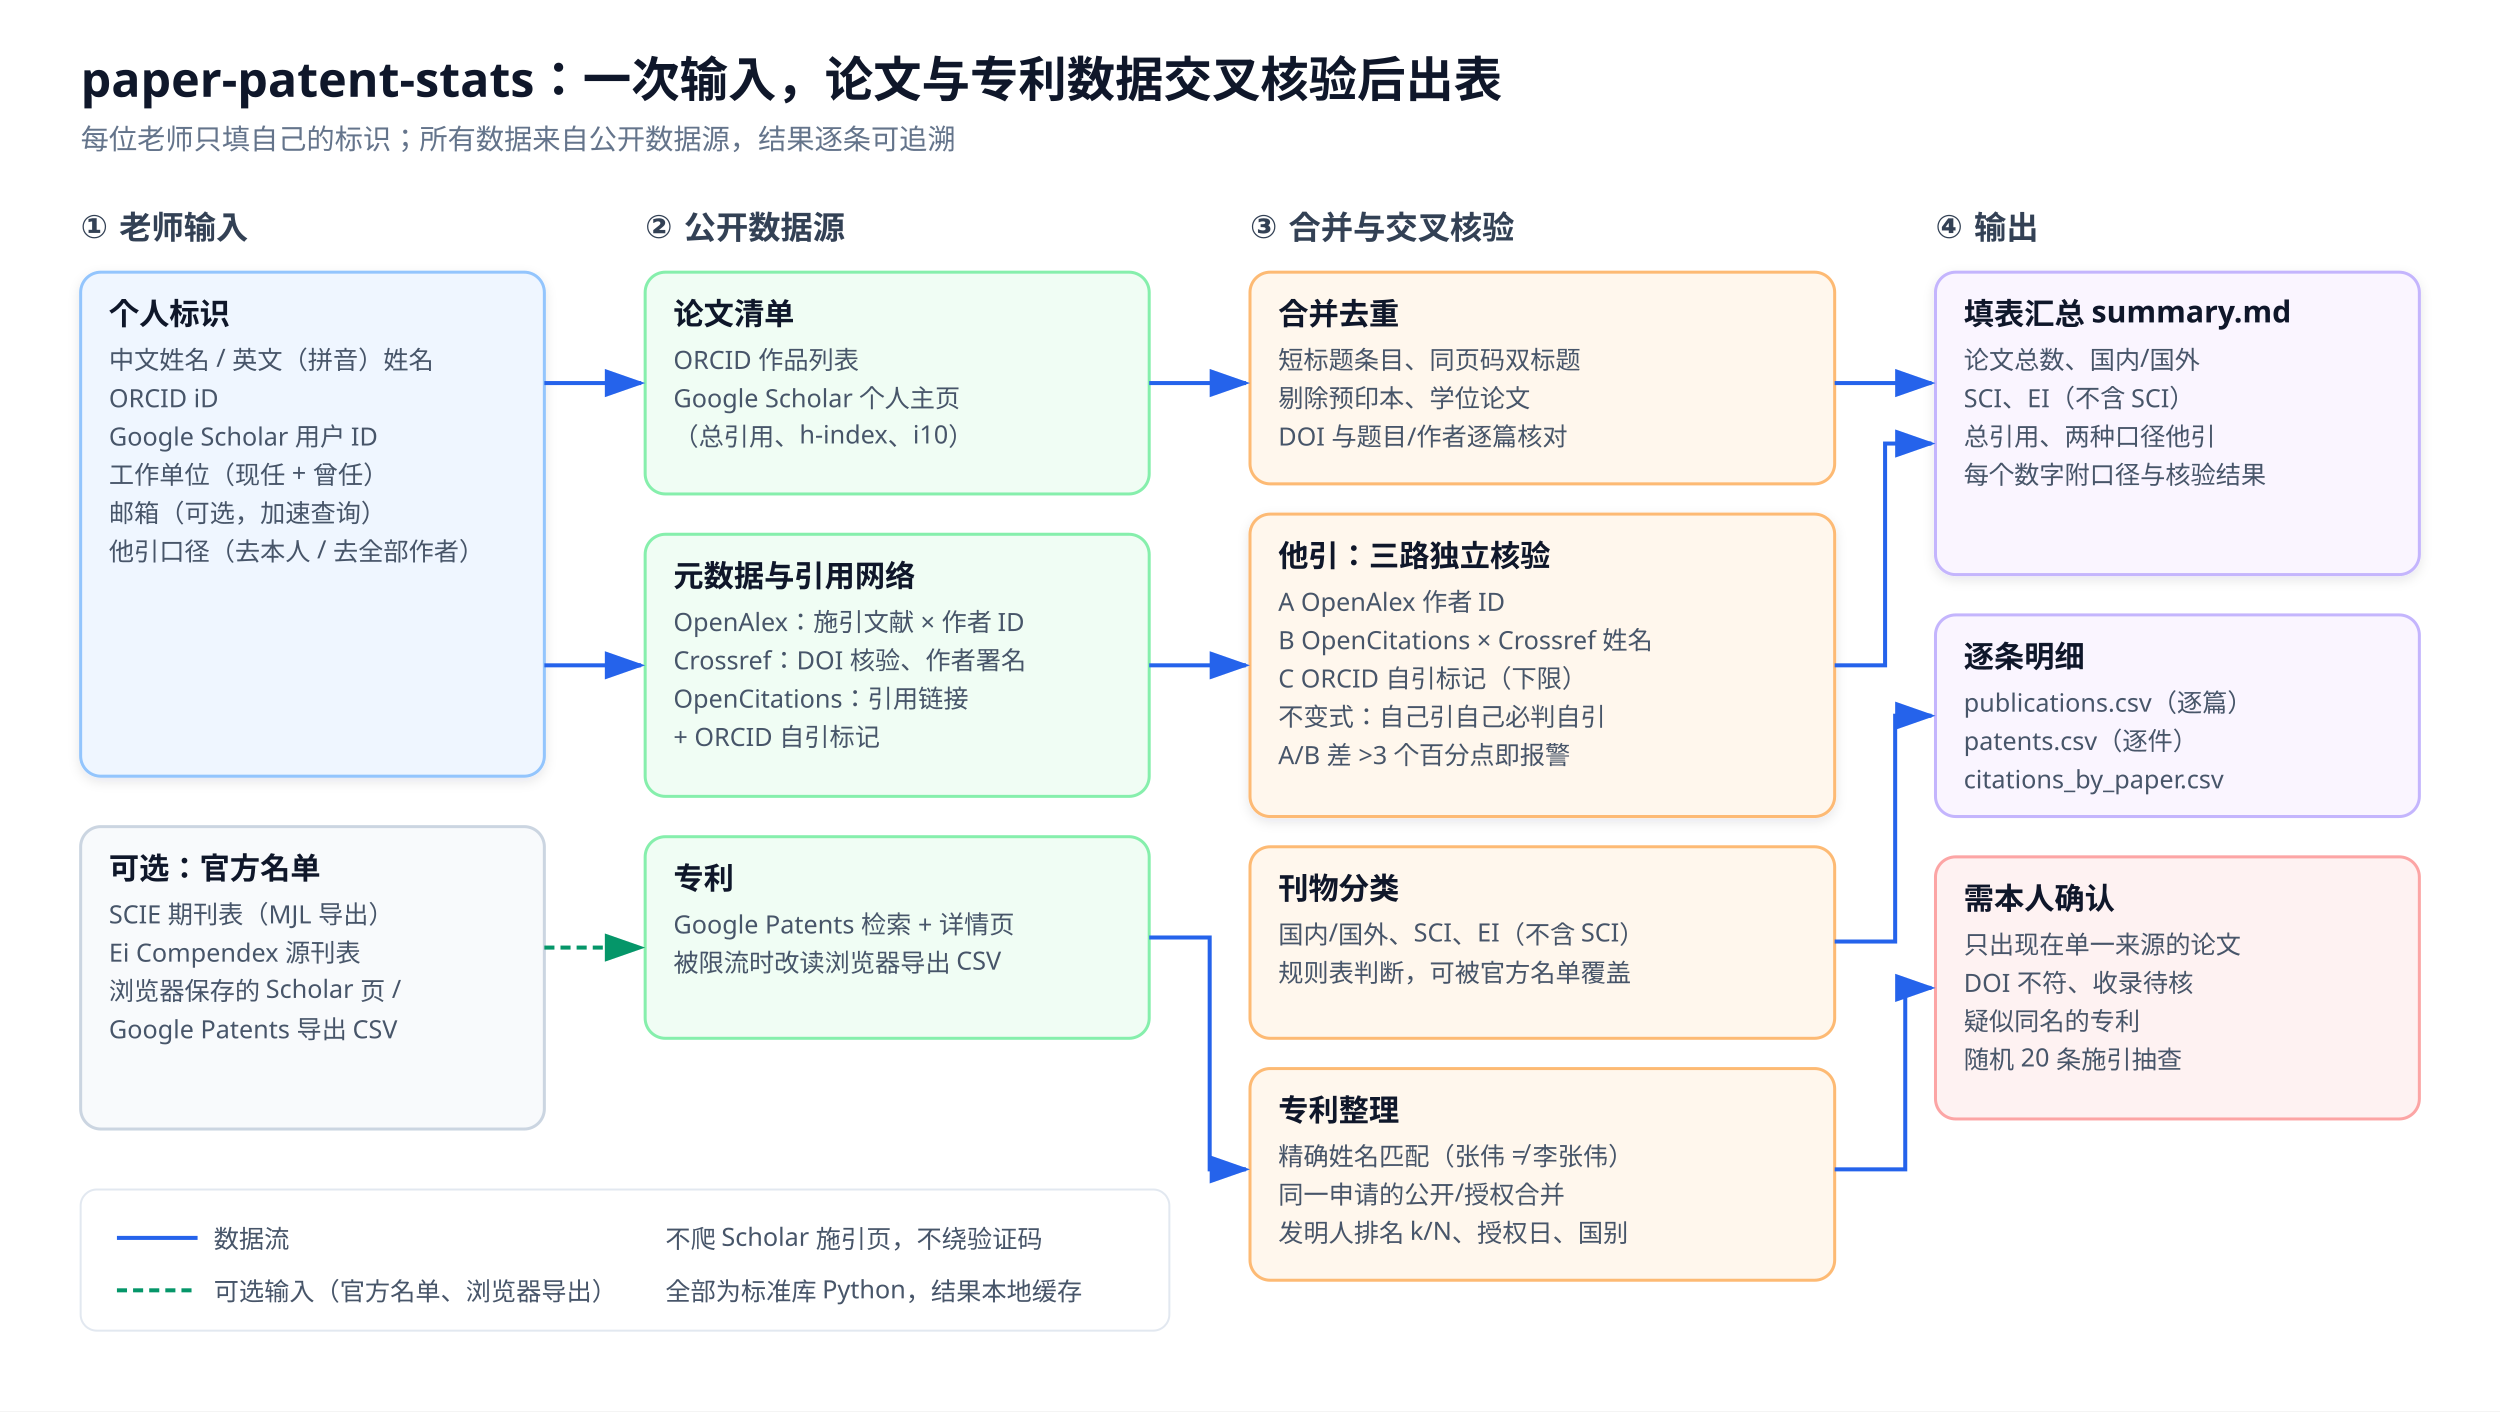
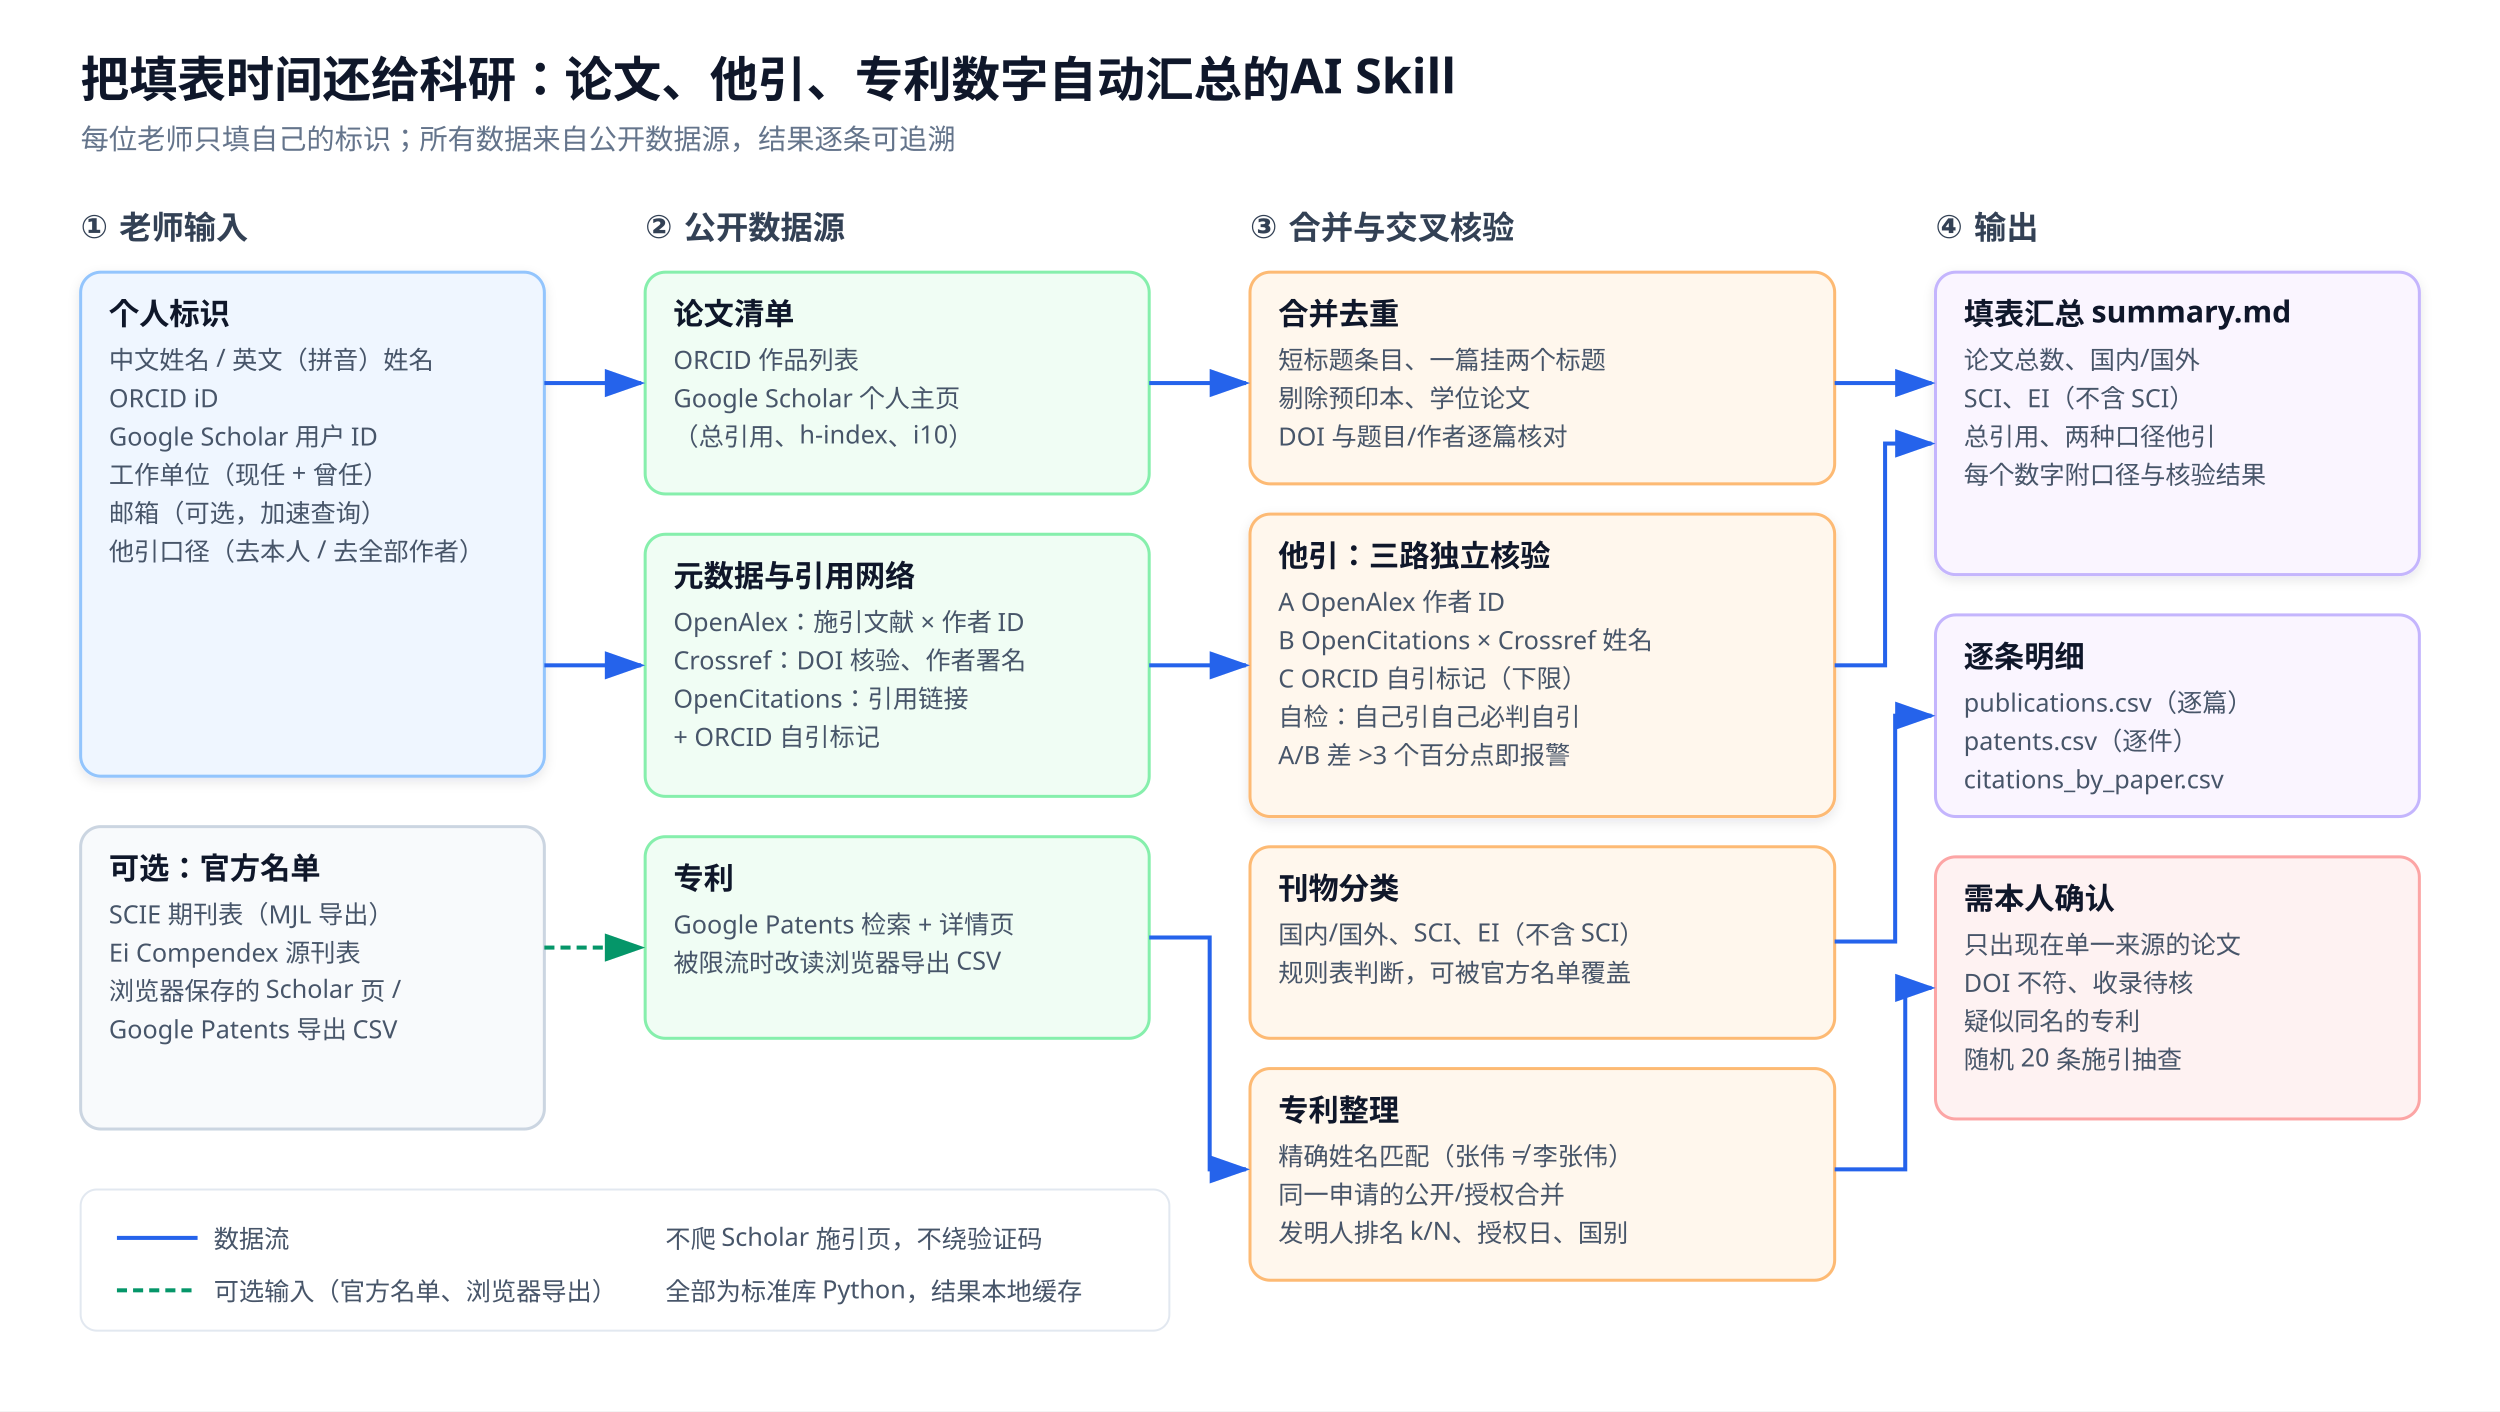
<svg xmlns="http://www.w3.org/2000/svg" viewBox="0 0 1240 700" width="1240" height="700">
  <defs>
    <marker id="ar" markerWidth="10" markerHeight="7" refX="9" refY="3.5" orient="auto">
      <polygon points="0 0, 10 3.5, 0 7" fill="#2563eb" />
    </marker>
    <marker id="ag" markerWidth="10" markerHeight="7" refX="9" refY="3.5" orient="auto">
      <polygon points="0 0, 10 3.5, 0 7" fill="#059669" />
    </marker>
    <filter id="sh" x="-10%" y="-10%" width="120%" height="130%">
      <feDropShadow dx="0" dy="2" stdDeviation="3" flood-color="#0f172a" flood-opacity="0.10" />
    </filter>
    <style>text{font-family:"Microsoft YaHei","微软雅黑",sans-serif;fill:#0f172a}.t{font-size:15px;font-weight:700}.s{font-size:12.5px;fill:#475569}.h{font-size:16px;font-weight:700;fill:#334155}.title{font-size:24px;font-weight:700}.sub{font-size:14px;fill:#64748b}</style>
  </defs>
  <rect width="1240" height="700" fill="#ffffff" />
-   <text x="40" y="48" class="title">paper-patent-stats：一次输入，论文与专利数据交叉核验后出表</text>
+   <text x="40" y="48" class="title">把填表时间还给科研：论文、他引、专利数字自动汇总的AI Skill</text>
  <text x="40" y="74" class="sub">每位老师只填自己的标识；所有数据来自公开数据源，结果逐条可追溯</text>
  <text x="40" y="118" class="h">① 老师输入</text>
  <text x="320" y="118" class="h">② 公开数据源</text>
  <text x="620" y="118" class="h">③ 合并与交叉核验</text>
  <text x="960" y="118" class="h">④ 输出</text>
  <rect x="40" y="135" width="230" height="250" rx="10" fill="#eff6ff" stroke="#93c5fd" stroke-width="1.5" filter="url(#sh)" />
  <text x="54" y="161" class="t">个人标识</text>
  <text x="54" y="183" class="s">中文姓名 / 英文（拼音）姓名</text>
  <text x="54" y="202" class="s">ORCID iD</text>
  <text x="54" y="221" class="s">Google Scholar 用户 ID</text>
  <text x="54" y="240" class="s">工作单位（现任 + 曾任）</text>
  <text x="54" y="259" class="s">邮箱（可选，加速查询）</text>
  <text x="54" y="278" class="s">他引口径（去本人 / 去全部作者）</text>
  <rect x="40" y="410" width="230" height="150" rx="10" fill="#f8fafc" stroke="#cbd5e1" stroke-width="1.5" />
  <text x="54" y="436" class="t">可选：官方名单</text>
  <text x="54" y="458" class="s">SCIE 期刊表（MJL 导出）</text>
  <text x="54" y="477" class="s">Ei Compendex 源刊表</text>
  <text x="54" y="496" class="s">浏览器保存的 Scholar 页 /</text>
  <text x="54" y="515" class="s">Google Patents 导出 CSV</text>
  <rect x="320" y="135" width="250" height="110" rx="10" fill="#f0fdf4" stroke="#86efac" stroke-width="1.5" />
  <text x="334" y="161" class="t">论文清单</text>
  <text x="334" y="183" class="s">ORCID 作品列表</text>
  <text x="334" y="202" class="s">Google Scholar 个人主页</text>
  <text x="334" y="221" class="s">（总引用、h-index、i10）</text>
  <rect x="320" y="265" width="250" height="130" rx="10" fill="#f0fdf4" stroke="#86efac" stroke-width="1.5" />
  <text x="334" y="291" class="t">元数据与引用网络</text>
  <text x="334" y="313" class="s">OpenAlex：施引文献 × 作者 ID</text>
  <text x="334" y="332" class="s">Crossref：DOI 核验、作者署名</text>
  <text x="334" y="351" class="s">OpenCitations：引用链接</text>
  <text x="334" y="370" class="s">  + ORCID 自引标记</text>
  <rect x="320" y="415" width="250" height="100" rx="10" fill="#f0fdf4" stroke="#86efac" stroke-width="1.5" />
  <text x="334" y="441" class="t">专利</text>
  <text x="334" y="463" class="s">Google Patents 检索 + 详情页</text>
  <text x="334" y="482" class="s">被限流时改读浏览器导出 CSV</text>
  <rect x="620" y="135" width="290" height="105" rx="10" fill="#fff7ed" stroke="#fdba74" stroke-width="1.5" />
  <text x="634" y="161" class="t">合并去重</text>
-   <text x="634" y="183" class="s">短标题条目、同页码双标题</text>
+   <text x="634" y="183" class="s">短标题条目、一篇挂两个标题</text>
  <text x="634" y="202" class="s">剔除预印本、学位论文</text>
  <text x="634" y="221" class="s">DOI 与题目/作者逐篇核对</text>
  <rect x="620" y="255" width="290" height="150" rx="10" fill="#fff7ed" stroke="#fdba74" stroke-width="1.5" filter="url(#sh)" />
  <text x="634" y="281" class="t">他引：三路独立核验</text>
  <text x="634" y="303" class="s">A  OpenAlex 作者 ID</text>
  <text x="634" y="322" class="s">B  OpenCitations × Crossref 姓名</text>
  <text x="634" y="341" class="s">C  ORCID 自引标记（下限）</text>
-   <text x="634" y="360" class="s">不变式：自己引自己必判自引</text>
+   <text x="634" y="360" class="s">自检：自己引自己必判自引</text>
  <text x="634" y="379" class="s">A/B 差 &gt;3 个百分点即报警</text>
  <rect x="620" y="420" width="290" height="95" rx="10" fill="#fff7ed" stroke="#fdba74" stroke-width="1.5" />
  <text x="634" y="446" class="t">刊物分类</text>
  <text x="634" y="468" class="s">国内/国外、SCI、EI（不含 SCI）</text>
  <text x="634" y="487" class="s">规则表判断，可被官方名单覆盖</text>
  <rect x="620" y="530" width="290" height="105" rx="10" fill="#fff7ed" stroke="#fdba74" stroke-width="1.5" />
  <text x="634" y="556" class="t">专利整理</text>
  <text x="634" y="578" class="s">精确姓名匹配（张伟 ≠ 李张伟）</text>
  <text x="634" y="597" class="s">同一申请的公开/授权合并</text>
  <text x="634" y="616" class="s">发明人排名 k/N、授权日、国别</text>
  <rect x="960" y="135" width="240" height="150" rx="10" fill="#faf5ff" stroke="#c4b5fd" stroke-width="1.5" filter="url(#sh)" />
  <text x="974" y="161" class="t">填表汇总 summary.md</text>
  <text x="974" y="183" class="s">论文总数、国内/国外</text>
  <text x="974" y="202" class="s">SCI、EI（不含 SCI）</text>
  <text x="974" y="221" class="s">总引用、两种口径他引</text>
  <text x="974" y="240" class="s">每个数字附口径与核验结果</text>
  <rect x="960" y="305" width="240" height="100" rx="10" fill="#faf5ff" stroke="#c4b5fd" stroke-width="1.5" />
  <text x="974" y="331" class="t">逐条明细</text>
  <text x="974" y="353" class="s">publications.csv（逐篇）</text>
  <text x="974" y="372" class="s">patents.csv（逐件）</text>
  <text x="974" y="391" class="s">citations_by_paper.csv</text>
  <rect x="960" y="425" width="240" height="130" rx="10" fill="#fef2f2" stroke="#fca5a5" stroke-width="1.5" />
  <text x="974" y="451" class="t">需本人确认</text>
  <text x="974" y="473" class="s">只出现在单一来源的论文</text>
  <text x="974" y="492" class="s">DOI 不符、收录待核</text>
  <text x="974" y="511" class="s">疑似同名的专利</text>
  <text x="974" y="530" class="s">随机 20 条施引抽查</text>
  <path d="M 270,190 L 318,190" fill="none" stroke="#2563eb" stroke-width="2" marker-end="url(#ar)" />
  <path d="M 270,330 L 318,330" fill="none" stroke="#2563eb" stroke-width="2" marker-end="url(#ar)" />
  <path d="M 270,470 L 318,470" fill="none" stroke="#059669" stroke-width="2" stroke-dasharray="5,3" marker-end="url(#ag)" />
  <path d="M 570,190 L 618,190" fill="none" stroke="#2563eb" stroke-width="2" marker-end="url(#ar)" />
  <path d="M 570,330 L 618,330" fill="none" stroke="#2563eb" stroke-width="2" marker-end="url(#ar)" />
  <path d="M 570,465 L 600,465 L 600,580 L 618,580" fill="none" stroke="#2563eb" stroke-width="2" marker-end="url(#ar)" />
  <path d="M 910,190 L 958,190" fill="none" stroke="#2563eb" stroke-width="2" marker-end="url(#ar)" />
  <path d="M 910,330 L 935,330 L 935,220 L 958,220" fill="none" stroke="#2563eb" stroke-width="2" marker-end="url(#ar)" />
  <path d="M 910,467 L 940,467 L 940,355 L 958,355" fill="none" stroke="#2563eb" stroke-width="2" marker-end="url(#ar)" />
  <path d="M 910,580 L 945,580 L 945,490 L 958,490" fill="none" stroke="#2563eb" stroke-width="2" marker-end="url(#ar)" />
  <rect x="40" y="590" width="540" height="70" rx="8" fill="#ffffff" stroke="#e2e8f0" />
  <line x1="58" y1="614" x2="98" y2="614" stroke="#2563eb" stroke-width="2" />
  <text x="106" y="619" class="s">数据流</text>
  <line x1="58" y1="640" x2="98" y2="640" stroke="#059669" stroke-width="2" stroke-dasharray="5,3" />
  <text x="106" y="645" class="s">可选输入（官方名单、浏览器导出）</text>
  <text x="330" y="619" class="s">不爬 Scholar 施引页，不绕验证码</text>
  <text x="330" y="645" class="s">全部为标准库 Python，结果本地缓存</text>
</svg>
